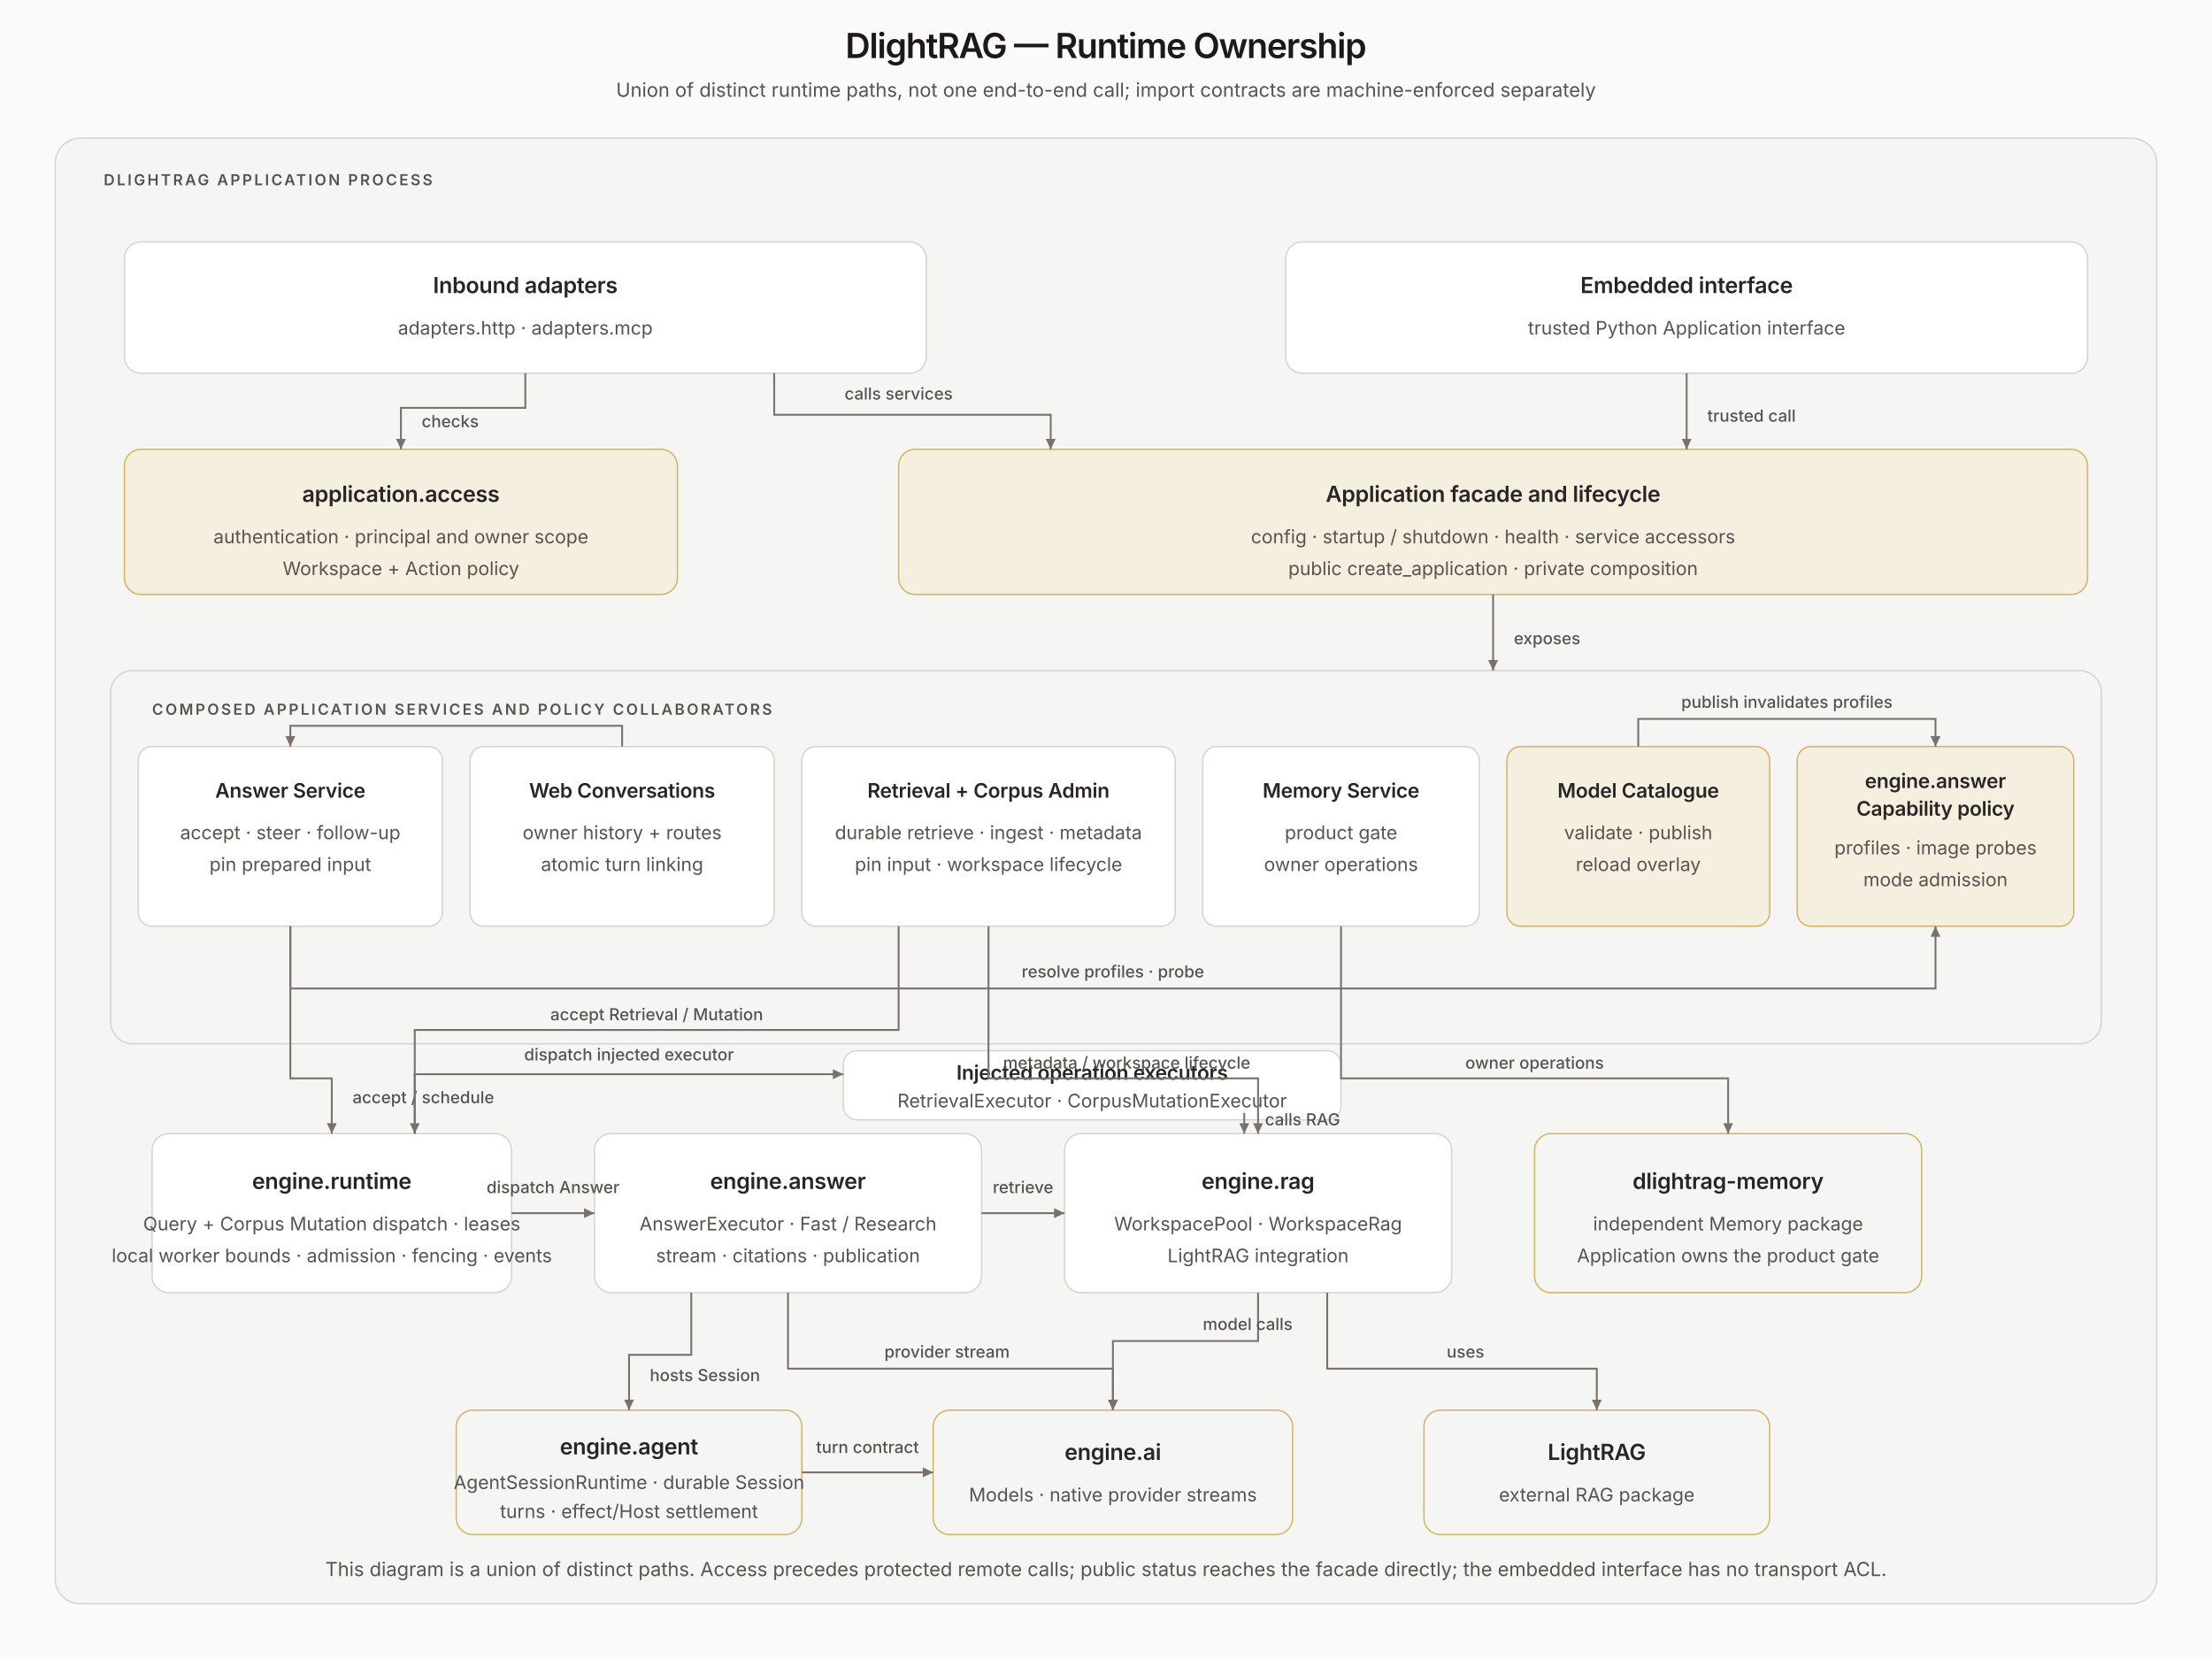
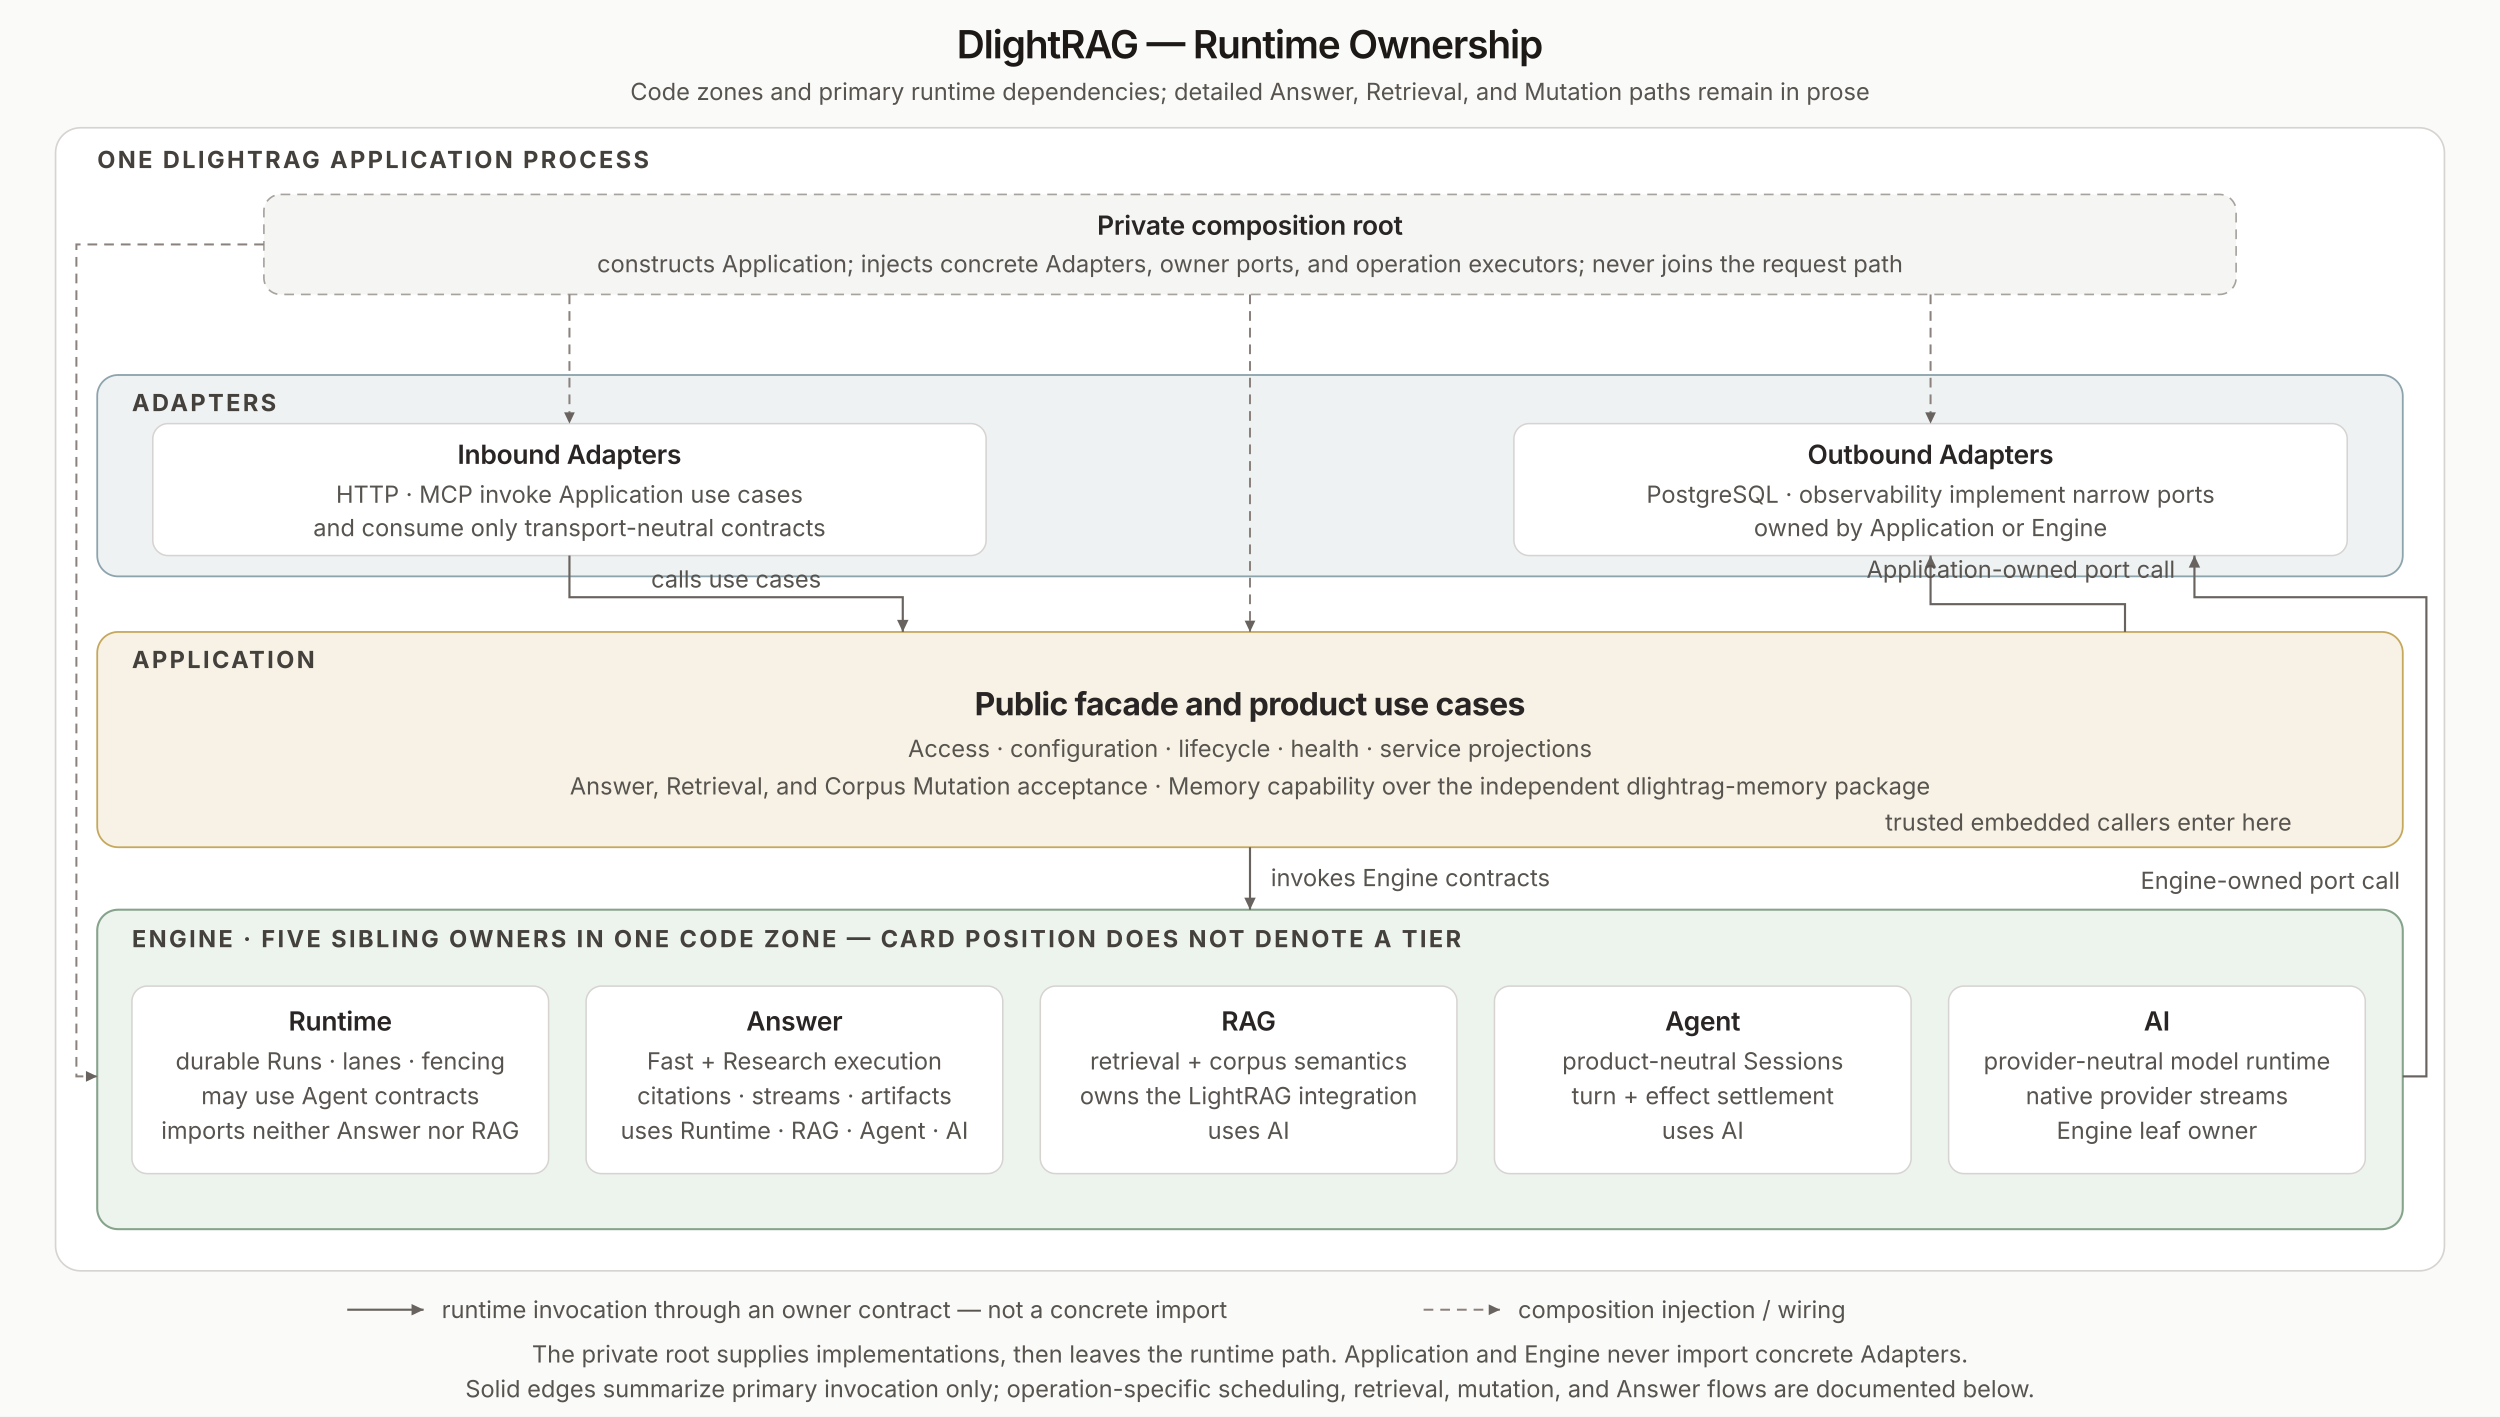
- <svg xmlns="http://www.w3.org/2000/svg" width="1600" height="1200" viewBox="0 0 1600 1200" role="img" aria-labelledby="title description">
+ <svg xmlns="http://www.w3.org/2000/svg" width="1800" height="1020" viewBox="0 0 1800 1020" role="img" aria-labelledby="runtime-title runtime-description">
  <defs>
-     <marker id="arrow" viewBox="0 0 10 10" refX="8" refY="5" markerWidth="7" markerHeight="7" orient="auto-start-reverse">
+     <marker id="runtime-arrow" viewBox="0 0 10 10" refX="8" refY="5" markerWidth="7" markerHeight="7" orient="auto">
      <path d="M 0 1.2 L 8 5 L 0 8.8 z" class="arrow-head" />
    </marker>
    <style>
      :root { color-scheme: light dark; }
      .canvas { fill: #fafaf9; }
-       .boundary, .service-group { fill: #f5f5f4; stroke: #d6d3d1; stroke-width: 1; }
-       .heading { fill: #1c1917; font: 600 25px ui-sans-serif, system-ui, -apple-system, "Segoe UI", sans-serif; letter-spacing: -0.03em; }
-       .subtitle, .note { fill: #57534e; font: 400 14px ui-sans-serif, system-ui, -apple-system, "Segoe UI", sans-serif; }
-       .boundary-title { fill: #57534e; font: 600 11px ui-sans-serif, system-ui, -apple-system, "Segoe UI", sans-serif; letter-spacing: 0.14em; }
-       .node-title { fill: #292524; font: 600 16px ui-sans-serif, system-ui, -apple-system, "Segoe UI", sans-serif; letter-spacing: -0.01em; }
-       .small-title { fill: #292524; font: 600 14.5px ui-sans-serif, system-ui, -apple-system, "Segoe UI", sans-serif; letter-spacing: -0.01em; }
-       .node-copy { fill: #57534e; font: 400 13.5px ui-sans-serif, system-ui, -apple-system, "Segoe UI", sans-serif; }
-       .edge-label { fill: #57534e; font: 500 12px ui-sans-serif, system-ui, -apple-system, "Segoe UI", sans-serif; }
-       .interface, .service, .module { fill: #fff; stroke: #d6d3d1; stroke-width: 1; }
-       .facade, .access, .policy { fill: #f7de9d; fill-opacity: 0.24; stroke: #d2b661; stroke-width: 1; }
-       .foundation, .external { fill: #f5f5f4; stroke: #d2b661; stroke-width: 1; }
-       .edge { fill: none; stroke: #78716c; stroke-width: 1.35; marker-end: url(#arrow); }
-       .arrow-head { fill: #78716c; }
+       .process { fill: #fff; stroke: #d6d3d1; stroke-width: 1.2; }
+       .adapters-zone { fill: #eef2f3; stroke: #8da4ad; stroke-width: 1.3; }
+       .application-zone { fill: #f7f2e5; stroke: #c6a85d; stroke-width: 1.3; }
+       .engine-zone { fill: #edf4ee; stroke: #86a38b; stroke-width: 1.5; }
+       .composition { fill: #f5f5f4; stroke: #a8a29e; stroke-width: 1.2; stroke-dasharray: 7 5; }
+       .node { fill: #fff; stroke: #d6d3d1; stroke-width: 1.1; }
+       .heading { fill: #1c1917; font: 600 28px ui-sans-serif, system-ui, -apple-system, "Segoe UI", sans-serif; letter-spacing: -0.03em; }
+       .subtitle, .note, .legend, .edge-label { fill: #57534e; font: 400 17px ui-sans-serif, system-ui, -apple-system, "Segoe UI", sans-serif; }
+       .zone-title { fill: #44403c; font: 650 17px ui-sans-serif, system-ui, -apple-system, "Segoe UI", sans-serif; letter-spacing: 0.1em; }
+       .node-title { fill: #292524; font: 600 19px ui-sans-serif, system-ui, -apple-system, "Segoe UI", sans-serif; letter-spacing: -0.01em; }
+       .zone-name { fill: #292524; font: 650 23px ui-sans-serif, system-ui, -apple-system, "Segoe UI", sans-serif; letter-spacing: -0.02em; }
+       .node-copy { fill: #57534e; font: 400 17px ui-sans-serif, system-ui, -apple-system, "Segoe UI", sans-serif; }
+       .edge { fill: none; stroke: #69635f; stroke-width: 1.55; marker-end: url(#runtime-arrow); }
+       .wire { fill: none; stroke: #8b827d; stroke-width: 1.45; stroke-dasharray: 7 5; marker-end: url(#runtime-arrow); }
+       .arrow-head { fill: #69635f; }
      @media (prefers-color-scheme: dark) {
        .canvas { fill: #0c0a09; }
-         .boundary, .service-group { fill: #1c1917; stroke: #292524; }
-         .heading, .node-title, .small-title { fill: #f5f5f4; }
-         .subtitle, .note, .edge-label { fill: #a8a29e; }
-         .boundary-title, .node-copy { fill: #d6d3d1; }
-         .interface, .service, .module { fill: #292524; stroke: #44403c; }
-         .facade, .access, .policy { fill: #574a24; fill-opacity: 0.55; stroke: #7e6c37; }
-         .foundation, .external { fill: #292524; stroke: #7e6c37; }
-         .edge { stroke: #78716c; }
-         .arrow-head { fill: #78716c; }
+         .process { fill: #0c0a09; stroke: #292524; }
+         .adapters-zone { fill: #17262b; stroke: #607c86; }
+         .application-zone { fill: #342e1c; stroke: #8f783f; }
+         .engine-zone { fill: #19291d; stroke: #62806a; }
+         .composition { fill: #1c1917; stroke: #57534e; }
+         .node { fill: #292524; stroke: #44403c; }
+         .heading, .node-title, .zone-name { fill: #f5f5f4; }
+         .subtitle, .note, .legend, .edge-label { fill: #a8a29e; }
+         .zone-title, .node-copy { fill: #d6d3d1; }
+         .edge { stroke: #a8a29e; }
+         .wire { stroke: #a8a29e; }
+         .arrow-head { fill: #a8a29e; }
      }
    </style>
  </defs>
-   <rect class="canvas" width="1600" height="1200" />
-   <text class="heading" x="800" y="42" text-anchor="middle">DlightRAG — Runtime Ownership</text>
-   <text class="subtitle" x="800" y="70" text-anchor="middle">Union of distinct runtime paths, not one end-to-end call; import contracts are machine-enforced separately</text>
-   <rect class="boundary" x="40" y="100" width="1520" height="1060" rx="18" />
-   <text class="boundary-title" x="75" y="134">DLIGHTRAG APPLICATION PROCESS</text>
-   <rect class="interface" x="90" y="175" width="580" height="95" rx="12" />
-   <text class="node-title" x="380" y="212" text-anchor="middle">Inbound adapters</text>
-   <text class="node-copy" x="380" y="242" text-anchor="middle">adapters.http · adapters.mcp</text>
-   <rect class="interface" x="930" y="175" width="580" height="95" rx="12" />
-   <text class="node-title" x="1220" y="212" text-anchor="middle">Embedded interface</text>
-   <text class="node-copy" x="1220" y="242" text-anchor="middle">trusted Python Application interface</text>
-   <rect class="access" x="90" y="325" width="400" height="105" rx="12" />
-   <text class="node-title" x="290" y="363" text-anchor="middle">application.access</text>
-   <text class="node-copy" x="290" y="393" text-anchor="middle">authentication · principal and owner scope</text>
-   <text class="node-copy" x="290" y="416" text-anchor="middle">Workspace + Action policy</text>
-   <rect class="facade" x="650" y="325" width="860" height="105" rx="12" />
-   <text class="node-title" x="1080" y="363" text-anchor="middle">Application facade and lifecycle</text>
-   <text class="node-copy" x="1080" y="393" text-anchor="middle">config · startup / shutdown · health · service accessors</text>
-   <text class="node-copy" x="1080" y="416" text-anchor="middle">public create_application · private composition</text>
-   <rect class="service-group" x="80" y="485" width="1440" height="270" rx="16" />
-   <text class="boundary-title" x="110" y="517">COMPOSED APPLICATION SERVICES AND POLICY COLLABORATORS</text>
-   <rect class="service" x="100" y="540" width="220" height="130" rx="10" />
-   <text class="small-title" x="210" y="577" text-anchor="middle">Answer Service</text>
-   <text class="node-copy" x="210" y="607" text-anchor="middle">accept · steer · follow-up</text>
-   <text class="node-copy" x="210" y="630" text-anchor="middle">pin prepared input</text>
-   <rect class="service" x="340" y="540" width="220" height="130" rx="10" />
-   <text class="small-title" x="450" y="577" text-anchor="middle">Web Conversations</text>
-   <text class="node-copy" x="450" y="607" text-anchor="middle">owner history + routes</text>
-   <text class="node-copy" x="450" y="630" text-anchor="middle">atomic turn linking</text>
-   <rect class="service" x="580" y="540" width="270" height="130" rx="10" />
-   <text class="small-title" x="715" y="577" text-anchor="middle">Retrieval + Corpus Admin</text>
-   <text class="node-copy" x="715" y="607" text-anchor="middle">durable retrieve · ingest · metadata</text>
-   <text class="node-copy" x="715" y="630" text-anchor="middle">pin input · workspace lifecycle</text>
-   <rect class="service" x="870" y="540" width="200" height="130" rx="10" />
-   <text class="small-title" x="970" y="577" text-anchor="middle">Memory Service</text>
-   <text class="node-copy" x="970" y="607" text-anchor="middle">product gate</text>
-   <text class="node-copy" x="970" y="630" text-anchor="middle">owner operations</text>
-   <rect class="policy" x="1090" y="540" width="190" height="130" rx="10" />
-   <text class="small-title" x="1185" y="577" text-anchor="middle">Model Catalogue</text>
-   <text class="node-copy" x="1185" y="607" text-anchor="middle">validate · publish</text>
-   <text class="node-copy" x="1185" y="630" text-anchor="middle">reload overlay</text>
-   <rect class="policy" x="1300" y="540" width="200" height="130" rx="10" />
-   <text class="small-title" x="1400" y="570" text-anchor="middle">engine.answer</text>
-   <text class="small-title" x="1400" y="590" text-anchor="middle">Capability policy</text>
-   <text class="node-copy" x="1400" y="618" text-anchor="middle">profiles · image probes</text>
-   <text class="node-copy" x="1400" y="641" text-anchor="middle">mode admission</text>
-   <rect class="service" x="610" y="760" width="360" height="50" rx="10" />
-   <text class="small-title" x="790" y="781" text-anchor="middle">Injected operation executors</text>
-   <text class="node-copy" x="790" y="801" text-anchor="middle">RetrievalExecutor · CorpusMutationExecutor</text>
-   <rect class="module" x="110" y="820" width="260" height="115" rx="12" />
-   <text class="node-title" x="240" y="860" text-anchor="middle">engine.runtime</text>
-   <text class="node-copy" x="240" y="890" text-anchor="middle">Query + Corpus Mutation dispatch · leases</text>
-   <text class="node-copy" x="240" y="913" text-anchor="middle">local worker bounds · admission · fencing · events</text>
-   <rect class="module" x="430" y="820" width="280" height="115" rx="12" />
-   <text class="node-title" x="570" y="860" text-anchor="middle">engine.answer</text>
-   <text class="node-copy" x="570" y="890" text-anchor="middle">AnswerExecutor · Fast / Research</text>
-   <text class="node-copy" x="570" y="913" text-anchor="middle">stream · citations · publication</text>
-   <rect class="module" x="770" y="820" width="280" height="115" rx="12" />
-   <text class="node-title" x="910" y="860" text-anchor="middle">engine.rag</text>
-   <text class="node-copy" x="910" y="890" text-anchor="middle">WorkspacePool · WorkspaceRag</text>
-   <text class="node-copy" x="910" y="913" text-anchor="middle">LightRAG integration</text>
-   <rect class="external" x="1110" y="820" width="280" height="115" rx="12" />
-   <text class="node-title" x="1250" y="860" text-anchor="middle">dlightrag-memory</text>
-   <text class="node-copy" x="1250" y="890" text-anchor="middle">independent Memory package</text>
-   <text class="node-copy" x="1250" y="913" text-anchor="middle">Application owns the product gate</text>
-   <rect class="foundation" x="330" y="1020" width="250" height="90" rx="12" />
-   <text class="node-title" x="455" y="1052" text-anchor="middle">engine.agent</text>
-   <text class="node-copy" x="455" y="1077" text-anchor="middle">AgentSessionRuntime · durable Session</text>
-   <text class="node-copy" x="455" y="1098" text-anchor="middle">turns · effect/Host settlement</text>
-   <rect class="foundation" x="675" y="1020" width="260" height="90" rx="12" />
-   <text class="node-title" x="805" y="1056" text-anchor="middle">engine.ai</text>
-   <text class="node-copy" x="805" y="1086" text-anchor="middle">Models · native provider streams</text>
-   <rect class="external" x="1030" y="1020" width="250" height="90" rx="12" />
-   <text class="node-title" x="1155" y="1056" text-anchor="middle">LightRAG</text>
-   <text class="node-copy" x="1155" y="1086" text-anchor="middle">external RAG package</text>
-   <path class="edge" d="M 380 270 V 295 H 290 V 325" />
-   <text class="edge-label" x="305" y="309">checks</text>
-   <path class="edge" d="M 560 270 V 300 H 760 V 325" />
-   <text class="edge-label" x="650" y="289" text-anchor="middle">calls services</text>
-   <path class="edge" d="M 1220 270 V 325" />
-   <text class="edge-label" x="1235" y="305">trusted call</text>
-   <path class="edge" d="M 1080 430 V 485" />
-   <text class="edge-label" x="1095" y="466">exposes</text>
-   <path class="edge" d="M 450 540 V 525 H 210 V 540" />
-   <path class="edge" d="M 1185 540 V 520 H 1400 V 540" />
-   <text class="edge-label" x="1292.5" y="512" text-anchor="middle">publish invalidates profiles</text>
-   <path class="edge" d="M 210 670 V 715 H 1400 V 670" />
-   <text class="edge-label" x="805" y="707" text-anchor="middle">resolve profiles · probe</text>
-   <path class="edge" d="M 210 670 V 780 H 240 V 820" />
-   <text class="edge-label" x="255" y="798">accept / schedule</text>
-   <path class="edge" d="M 650 670 V 745 H 300 V 820" />
-   <text class="edge-label" x="475" y="738" text-anchor="middle">accept Retrieval / Mutation</text>
-   <path class="edge" d="M 715 670 V 780 H 910 V 820" />
-   <text class="edge-label" x="815" y="773" text-anchor="middle">metadata / workspace lifecycle</text>
-   <path class="edge" d="M 970 670 V 780 H 1250 V 820" />
-   <text class="edge-label" x="1110" y="773" text-anchor="middle">owner operations</text>
-   <path class="edge" d="M 370 877.5 H 430" />
-   <text class="edge-label" x="400" y="863" text-anchor="middle">dispatch Answer</text>
-   <path class="edge" d="M 300 820 V 777 H 610" />
-   <text class="edge-label" x="455" y="767" text-anchor="middle">dispatch injected executor</text>
-   <path class="edge" d="M 900 805 V 820" />
-   <text class="edge-label" x="915" y="814">calls RAG</text>
-   <path class="edge" d="M 710 877.5 H 770" />
-   <text class="edge-label" x="740" y="863" text-anchor="middle">retrieve</text>
-   <path class="edge" d="M 500 935 V 980 H 455 V 1020" />
-   <text class="edge-label" x="470" y="999">hosts Session</text>
-   <path class="edge" d="M 570 935 V 990 H 805 V 1020" />
-   <text class="edge-label" x="685" y="982" text-anchor="middle">provider stream</text>
-   <path class="edge" d="M 910 935 V 970 H 805 V 1020" />
-   <text class="edge-label" x="870" y="962">model calls</text>
-   <path class="edge" d="M 960 935 V 990 H 1155 V 1020" />
-   <text class="edge-label" x="1060" y="982" text-anchor="middle">uses</text>
-   <path class="edge" d="M 580 1065 H 675" />
-   <text class="edge-label" x="627.5" y="1051" text-anchor="middle">turn contract</text>
-   <text class="note" x="800" y="1140" text-anchor="middle">This diagram is a union of distinct paths. Access precedes protected remote calls; public status reaches the facade directly; the embedded interface has no transport ACL.</text>
+   <rect class="canvas" width="1800" height="1020" />
+   <text class="heading" x="900" y="42" text-anchor="middle">DlightRAG — Runtime Ownership</text>
+   <text class="subtitle" x="900" y="72" text-anchor="middle">Code zones and primary runtime dependencies; detailed Answer, Retrieval, and Mutation paths remain in prose</text>
+   <rect class="process" x="40" y="92" width="1720" height="823" rx="18" />
+   <text class="zone-title" x="70" y="121">ONE DLIGHTRAG APPLICATION PROCESS</text>
+   <rect class="composition" x="190" y="140" width="1420" height="72" rx="12" />
+   <text class="node-title" x="900" y="169" text-anchor="middle">Private composition root</text>
+   <text class="node-copy" x="900" y="196" text-anchor="middle">constructs Application; injects concrete Adapters, owner ports, and operation executors; never joins the request path</text>
+   <rect class="adapters-zone" x="70" y="270" width="1660" height="145" rx="15" />
+   <text class="zone-title" x="95" y="296">ADAPTERS</text>
+   <rect class="node" x="110" y="305" width="600" height="95" rx="11" />
+   <text class="node-title" x="410" y="334" text-anchor="middle">Inbound Adapters</text>
+   <text class="node-copy" x="410" y="362" text-anchor="middle">HTTP · MCP invoke Application use cases</text>
+   <text class="node-copy" x="410" y="386" text-anchor="middle">and consume only transport-neutral contracts</text>
+   <rect class="node" x="1090" y="305" width="600" height="95" rx="11" />
+   <text class="node-title" x="1390" y="334" text-anchor="middle">Outbound Adapters</text>
+   <text class="node-copy" x="1390" y="362" text-anchor="middle">PostgreSQL · observability implement narrow ports</text>
+   <text class="node-copy" x="1390" y="386" text-anchor="middle">owned by Application or Engine</text>
+   <rect class="application-zone" x="70" y="455" width="1660" height="155" rx="15" />
+   <text class="zone-title" x="95" y="481">APPLICATION</text>
+   <text class="zone-name" x="900" y="515" text-anchor="middle">Public facade and product use cases</text>
+   <text class="node-copy" x="900" y="545" text-anchor="middle">Access · configuration · lifecycle · health · service projections</text>
+   <text class="node-copy" x="900" y="572" text-anchor="middle">Answer, Retrieval, and Corpus Mutation acceptance · Memory capability over the independent dlightrag-memory package</text>
+   <text class="note" x="1650" y="598" text-anchor="end">trusted embedded callers enter here</text>
+   <rect class="engine-zone" x="70" y="655" width="1660" height="230" rx="15" />
+   <text class="zone-title" x="95" y="682">ENGINE · FIVE SIBLING OWNERS IN ONE CODE ZONE — CARD POSITION DOES NOT DENOTE A TIER</text>
+   <rect class="node" x="95" y="710" width="300" height="135" rx="11" />
+   <text class="node-title" x="245" y="742" text-anchor="middle">Runtime</text>
+   <text class="node-copy" x="245" y="770" text-anchor="middle">durable Runs · lanes · fencing</text>
+   <text class="node-copy" x="245" y="795" text-anchor="middle">may use Agent contracts</text>
+   <text class="node-copy" x="245" y="820" text-anchor="middle">imports neither Answer nor RAG</text>
+   <rect class="node" x="422" y="710" width="300" height="135" rx="11" />
+   <text class="node-title" x="572" y="742" text-anchor="middle">Answer</text>
+   <text class="node-copy" x="572" y="770" text-anchor="middle">Fast + Research execution</text>
+   <text class="node-copy" x="572" y="795" text-anchor="middle">citations · streams · artifacts</text>
+   <text class="node-copy" x="572" y="820" text-anchor="middle">uses Runtime · RAG · Agent · AI</text>
+   <rect class="node" x="749" y="710" width="300" height="135" rx="11" />
+   <text class="node-title" x="899" y="742" text-anchor="middle">RAG</text>
+   <text class="node-copy" x="899" y="770" text-anchor="middle">retrieval + corpus semantics</text>
+   <text class="node-copy" x="899" y="795" text-anchor="middle">owns the LightRAG integration</text>
+   <text class="node-copy" x="899" y="820" text-anchor="middle">uses AI</text>
+   <rect class="node" x="1076" y="710" width="300" height="135" rx="11" />
+   <text class="node-title" x="1226" y="742" text-anchor="middle">Agent</text>
+   <text class="node-copy" x="1226" y="770" text-anchor="middle">product-neutral Sessions</text>
+   <text class="node-copy" x="1226" y="795" text-anchor="middle">turn + effect settlement</text>
+   <text class="node-copy" x="1226" y="820" text-anchor="middle">uses AI</text>
+   <rect class="node" x="1403" y="710" width="300" height="135" rx="11" />
+   <text class="node-title" x="1553" y="742" text-anchor="middle">AI</text>
+   <text class="node-copy" x="1553" y="770" text-anchor="middle">provider-neutral model runtime</text>
+   <text class="node-copy" x="1553" y="795" text-anchor="middle">native provider streams</text>
+   <text class="node-copy" x="1553" y="820" text-anchor="middle">Engine leaf owner</text>
+   <path class="wire" d="M 410 212 V 305" />
+   <path class="wire" d="M 900 212 V 455" />
+   <path class="wire" d="M 1390 212 V 305" />
+   <path class="wire" d="M 190 176 H 55 V 775 H 70" />
+   <path class="edge" d="M 410 400 V 430 H 650 V 455" />
+   <text class="edge-label" x="530" y="423" text-anchor="middle">calls use cases</text>
+   <path class="edge" d="M 900 610 V 655" />
+   <text class="edge-label" x="915" y="638">invokes Engine contracts</text>
+   <path class="edge" d="M 1530 455 V 435 H 1390 V 400" />
+   <text class="edge-label" x="1455" y="416" text-anchor="middle">Application-owned port call</text>
+   <path class="edge" d="M 1730 775 H 1747 V 430 H 1580 V 400" />
+   <text class="edge-label" x="1728" y="640" text-anchor="end">Engine-owned port call</text>
+   <path class="edge" d="M 250 943 H 305" />
+   <text class="legend" x="318" y="949">runtime invocation through an owner contract — not a concrete import</text>
+   <path class="wire" d="M 1025 943 H 1080" />
+   <text class="legend" x="1093" y="949">composition injection / wiring</text>
+   <text class="note" x="900" y="981" text-anchor="middle">The private root supplies implementations, then leaves the runtime path. Application and Engine never import concrete Adapters.</text>
+   <text class="note" x="900" y="1006" text-anchor="middle">Solid edges summarize primary invocation only; operation-specific scheduling, retrieval, mutation, and Answer flows are documented below.</text>
</svg>
